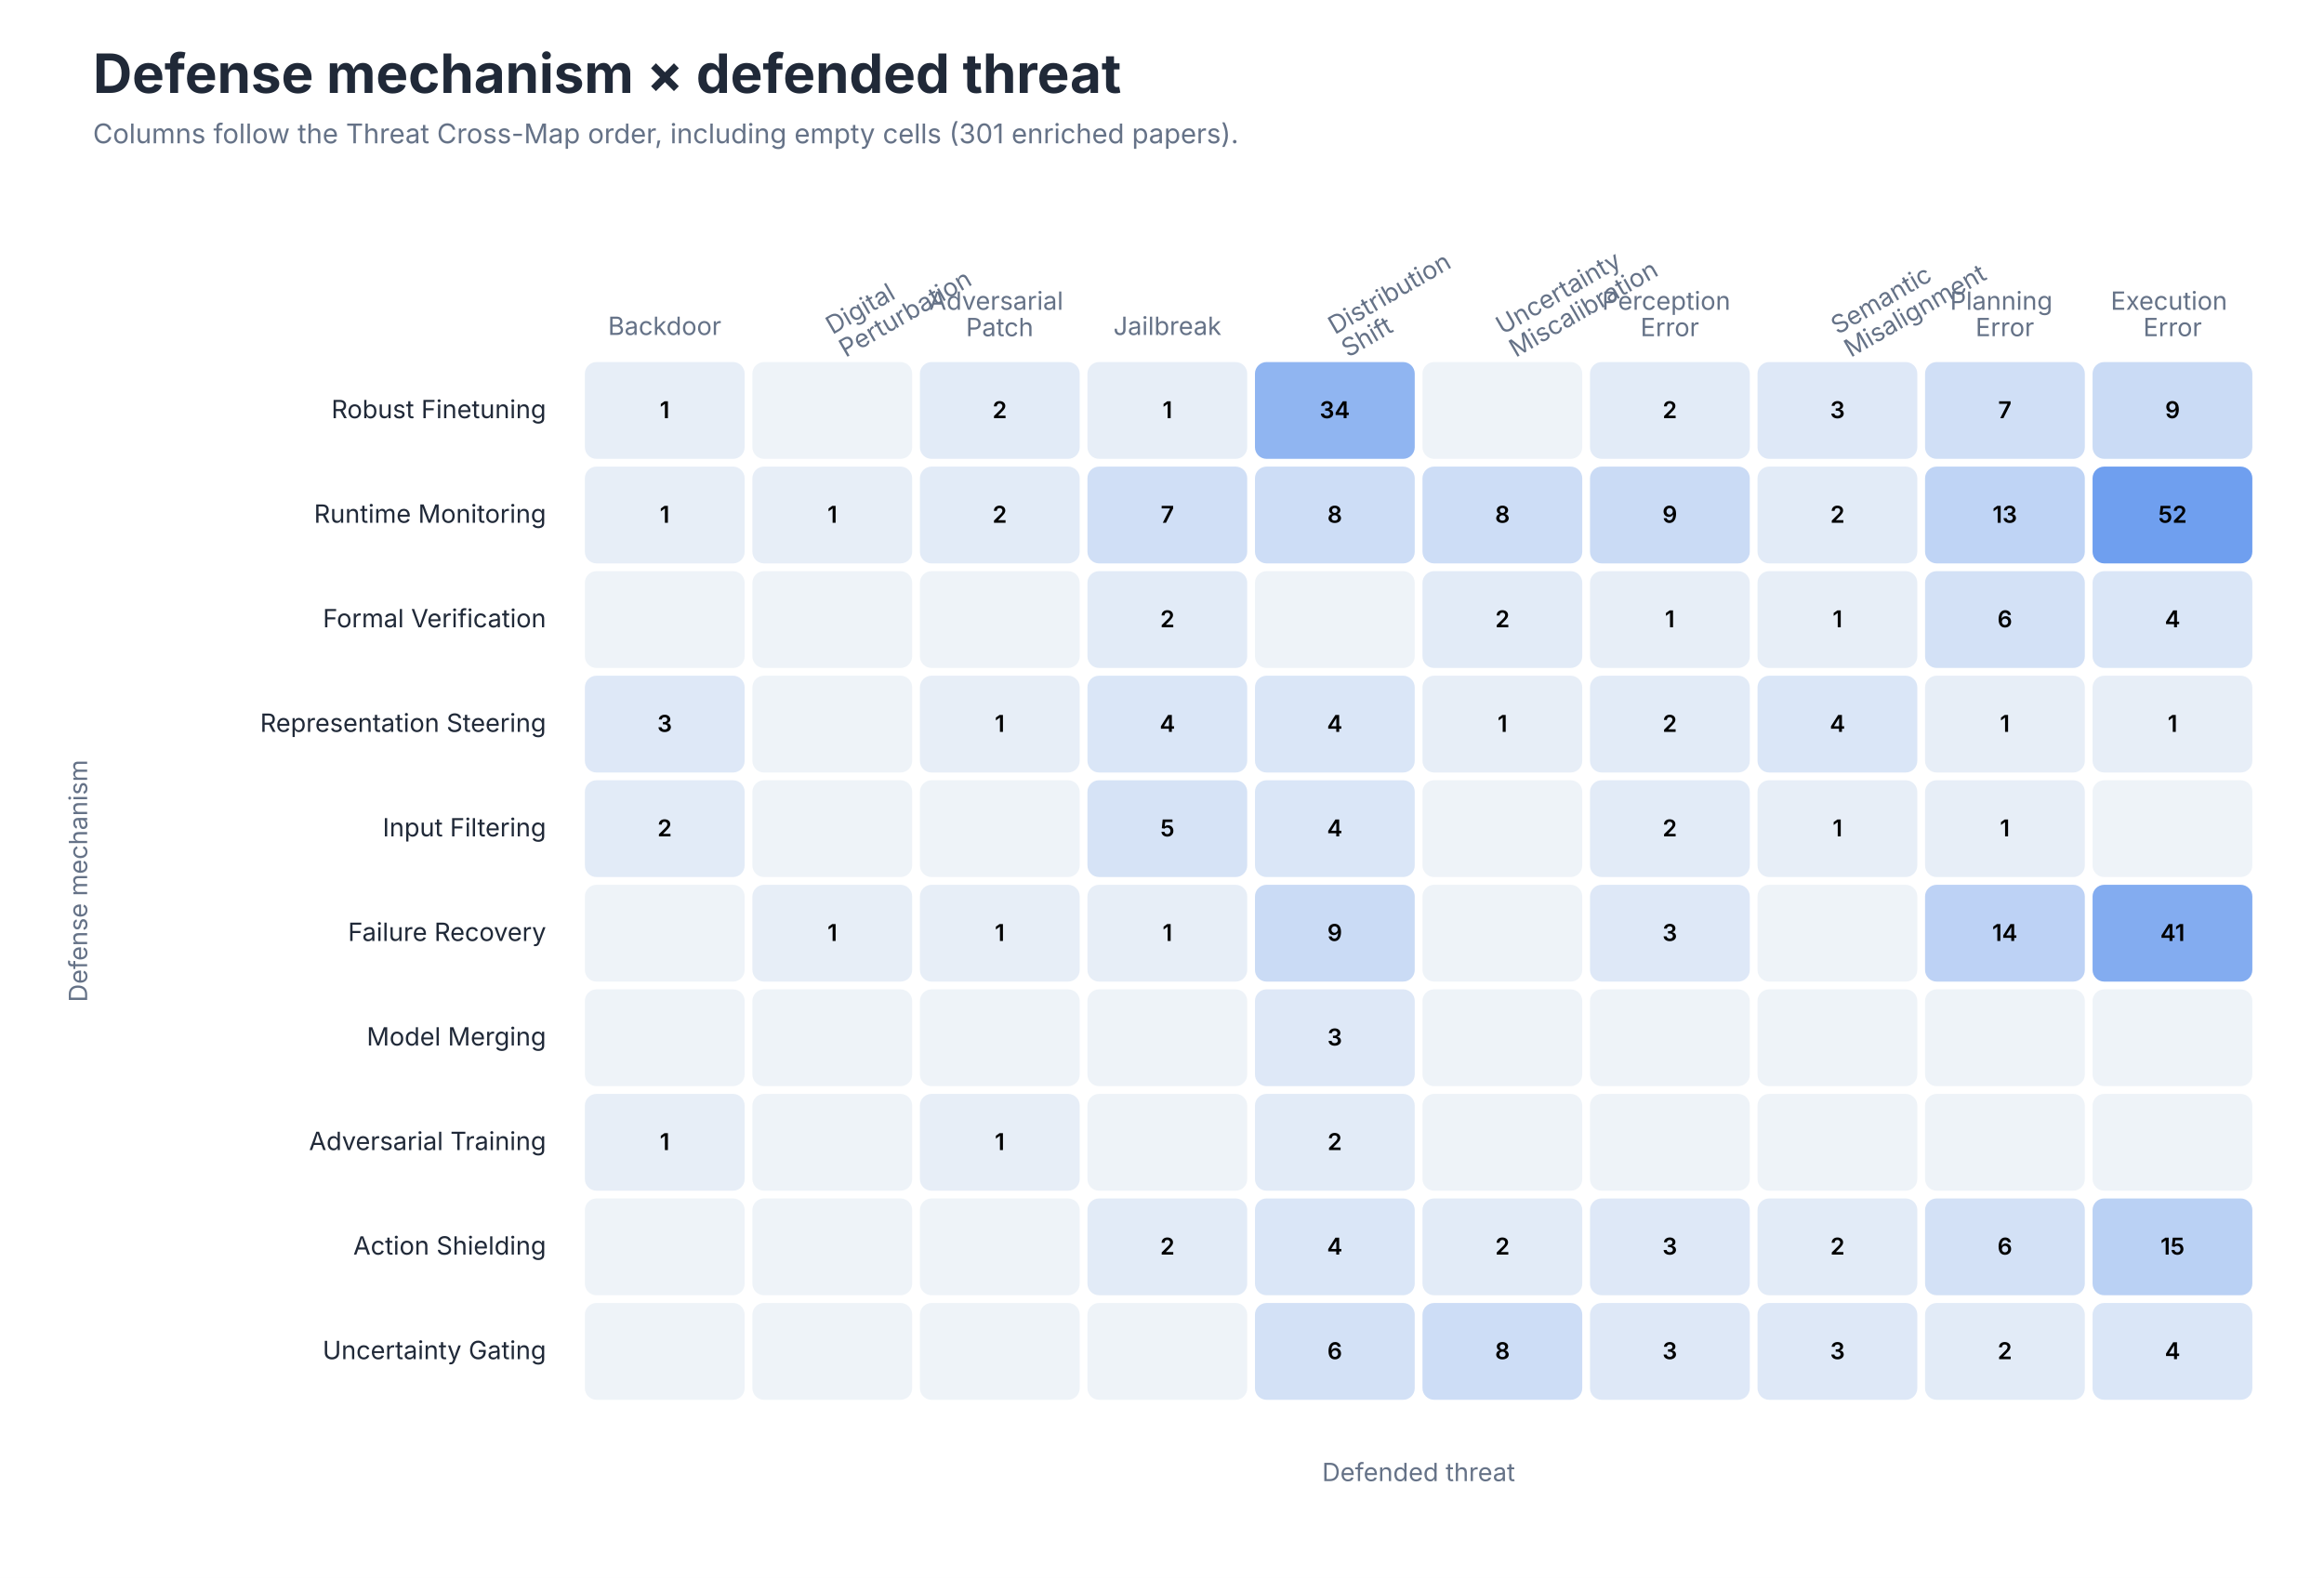
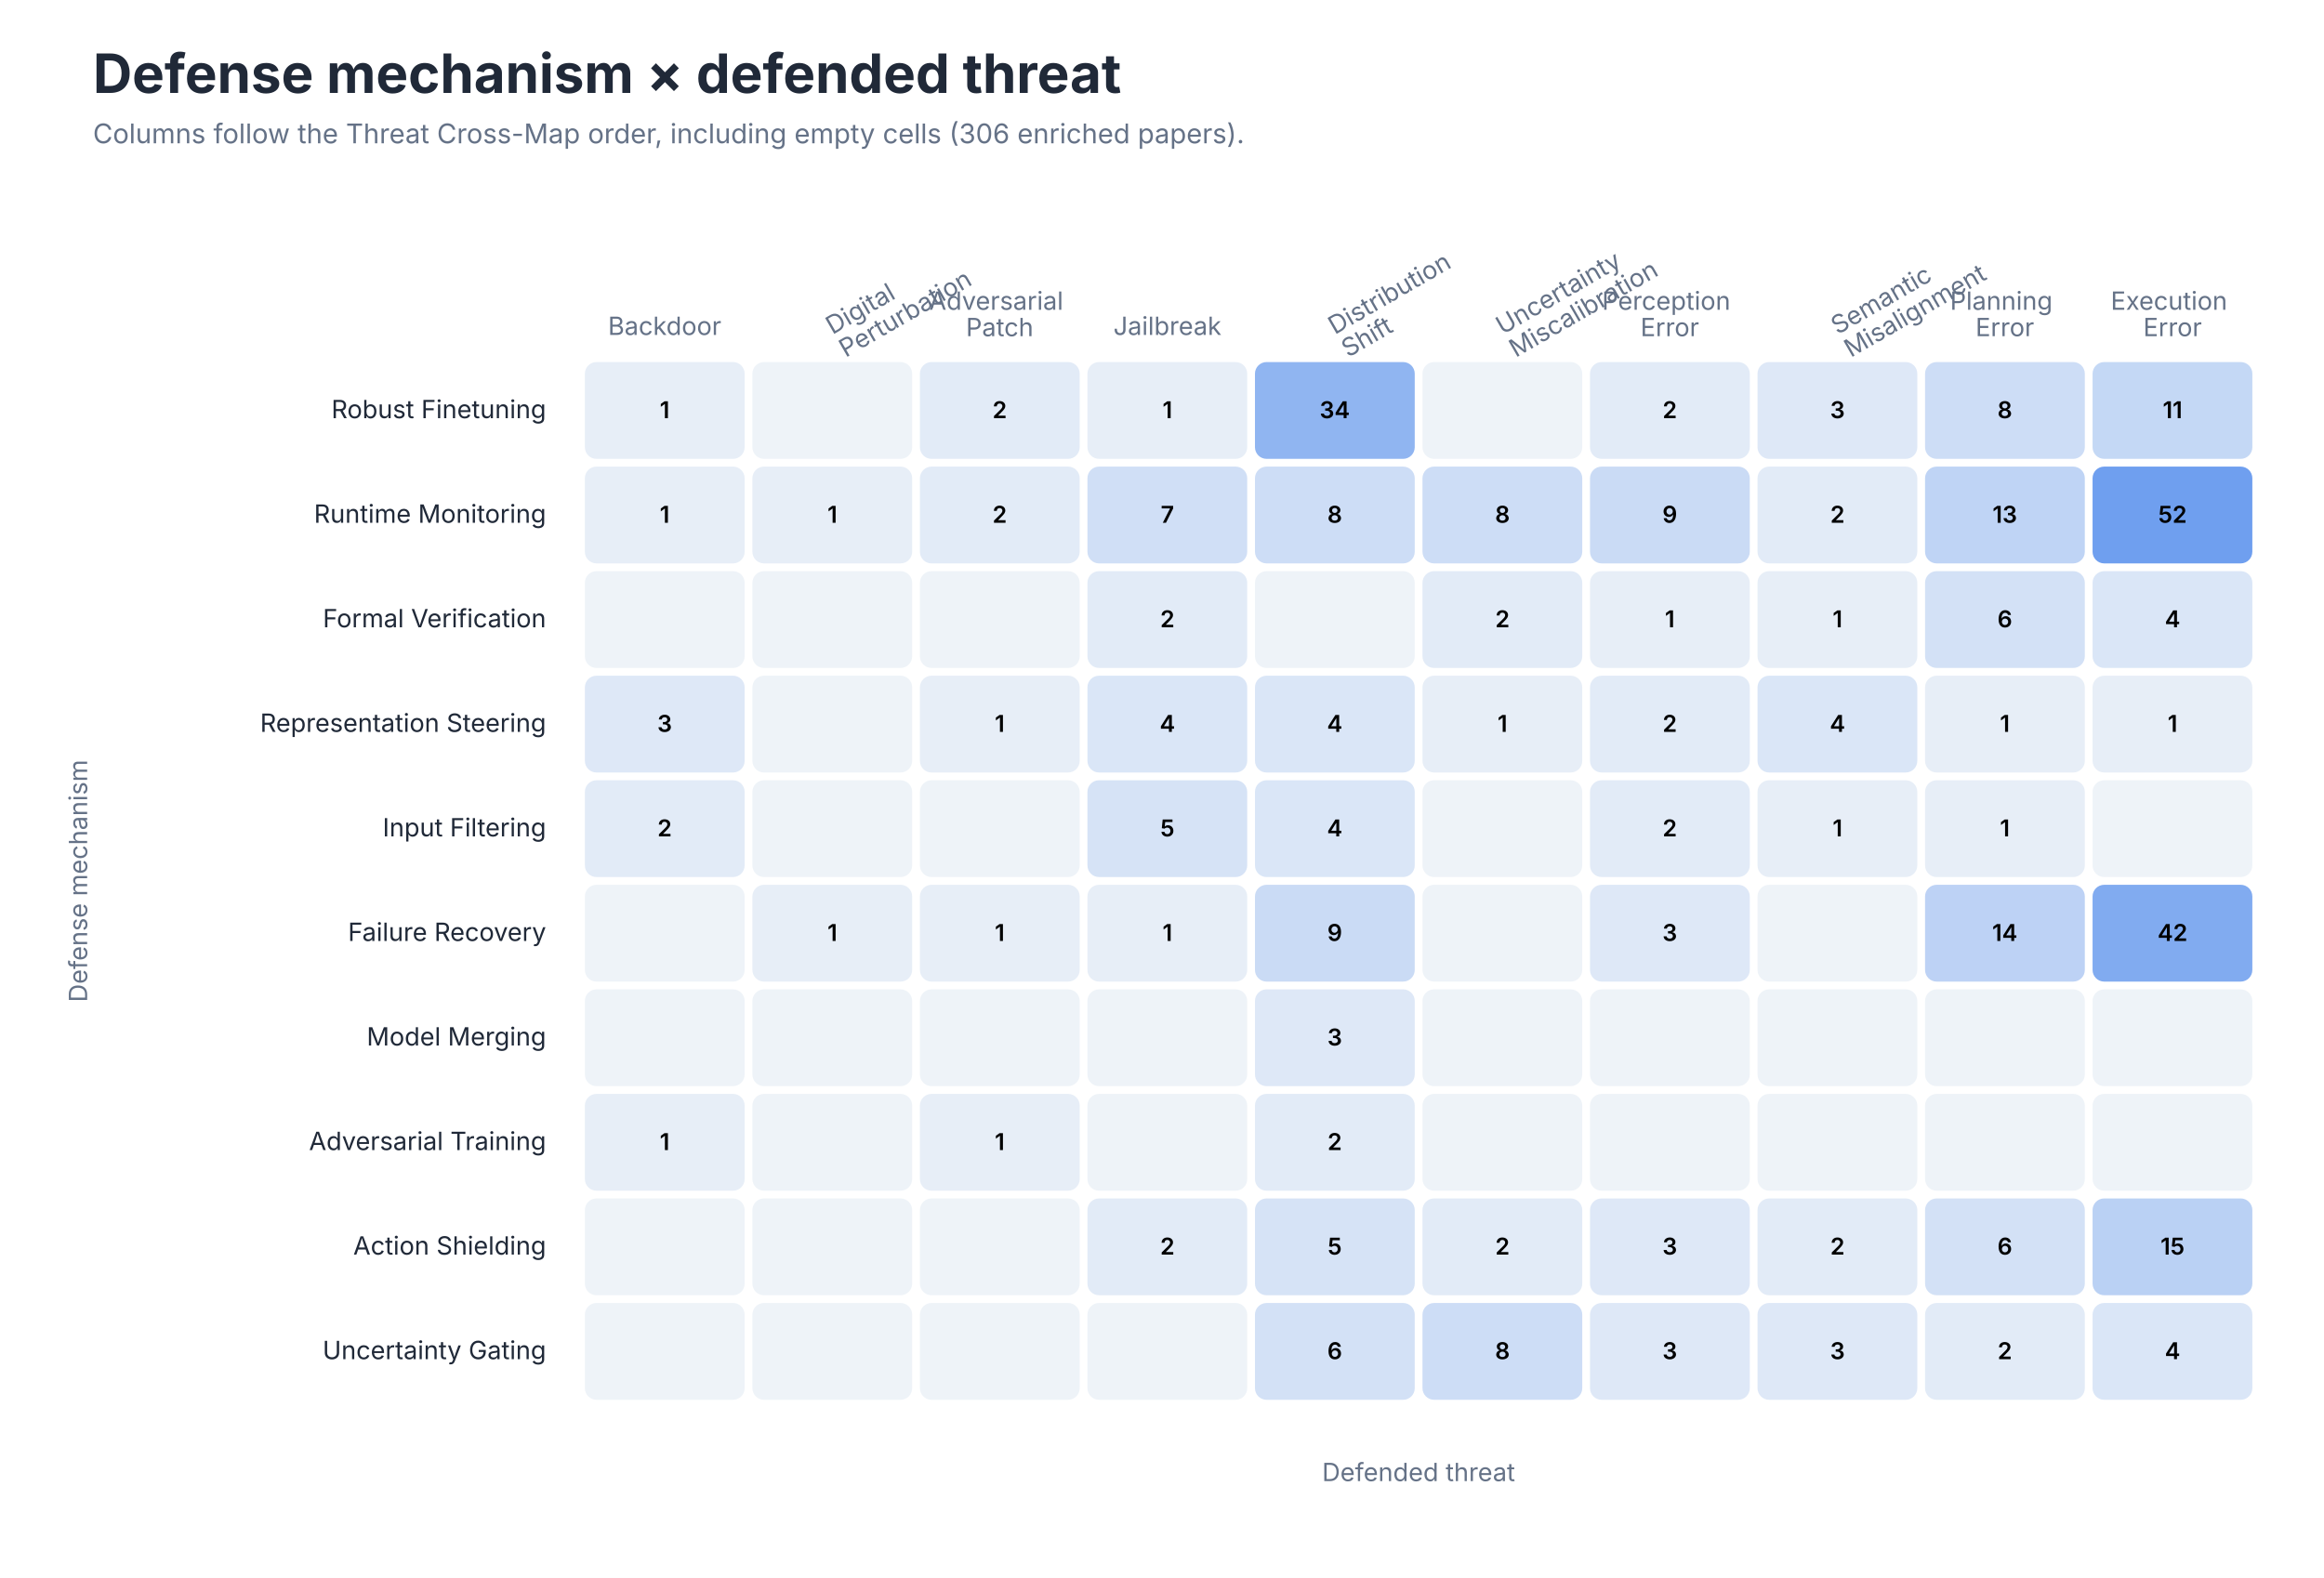
<svg xmlns="http://www.w3.org/2000/svg" role="img" aria-labelledby="title desc" viewBox="0 0 1200 815">
  <style>
text { font-family: -apple-system, BlinkMacSystemFont, 'Segoe UI', sans-serif; }
.title { font-size: 28px; font-weight: 650; fill: #202938; }
.subtitle { font-size: 14px; fill: #657287; }
.axis { font-size: 13px; fill: #657287; }
.label { font-size: 13px; fill: #202938; }
.small { font-size: 11px; fill: #657287; }
</style>
  <rect width="1200" height="815" fill="#FFFFFF" />
  <text class="title" x="48" y="48">Defense mechanism × defended threat</text>
-   <text class="subtitle" x="48" y="74">Columns follow the Threat Cross-Map order, including empty cells (301 enriched papers).</text>
+   <text class="subtitle" x="48" y="74">Columns follow the Threat Cross-Map order, including empty cells (306 enriched papers).</text>
  <text class="axis" text-anchor="middle" x="343.2" y="173.0">
    <tspan x="343.2" dy="0em">Backdoor</tspan>
  </text>
  <text class="axis" text-anchor="start" transform="translate(429.8 173.0) rotate(-30)">
    <tspan x="0" dy="0em">Digital</tspan>
    <tspan x="0" dy="1.05em">Perturbation</tspan>
  </text>
  <text class="axis" text-anchor="middle" x="516.2" y="160.0">
    <tspan x="516.2" dy="0em">Adversarial</tspan>
    <tspan x="516.2" dy="1.05em">Patch</tspan>
  </text>
  <text class="axis" text-anchor="middle" x="602.8" y="173.0">
    <tspan x="602.8" dy="0em">Jailbreak</tspan>
  </text>
  <text class="axis" text-anchor="start" transform="translate(689.2 173.0) rotate(-30)">
    <tspan x="0" dy="0em">Distribution</tspan>
    <tspan x="0" dy="1.05em">Shift</tspan>
  </text>
  <text class="axis" text-anchor="start" transform="translate(775.8 173.0) rotate(-30)">
    <tspan x="0" dy="0em">Uncertainty</tspan>
    <tspan x="0" dy="1.05em">Miscalibration</tspan>
  </text>
  <text class="axis" text-anchor="middle" x="862.2" y="160.0">
    <tspan x="862.2" dy="0em">Perception</tspan>
    <tspan x="862.2" dy="1.05em">Error</tspan>
  </text>
  <text class="axis" text-anchor="start" transform="translate(948.8 173.0) rotate(-30)">
    <tspan x="0" dy="0em">Semantic</tspan>
    <tspan x="0" dy="1.05em">Misalignment</tspan>
  </text>
  <text class="axis" text-anchor="middle" x="1035.2" y="160.0">
    <tspan x="1035.2" dy="0em">Planning</tspan>
    <tspan x="1035.2" dy="1.05em">Error</tspan>
  </text>
  <text class="axis" text-anchor="middle" x="1121.8" y="160.0">
    <tspan x="1121.8" dy="0em">Execution</tspan>
    <tspan x="1121.8" dy="1.05em">Error</tspan>
  </text>
  <text class="label" x="282" y="216.0" text-anchor="end">Robust Finetuning</text>
  <rect x="302.0" y="187" width="82.5" height="50" rx="6" fill="#E7EEF7" />
  <text x="343.2" y="216.0" text-anchor="middle" font-size="12" font-weight="600" fill="#000000">1</text>
  <rect x="388.5" y="187" width="82.5" height="50" rx="6" fill="#EEF3F8" />
  <text x="429.8" y="216.0" text-anchor="middle" font-size="12" font-weight="600" fill="#000000" />
  <rect x="475.0" y="187" width="82.5" height="50" rx="6" fill="#E2EBF7" />
  <text x="516.2" y="216.0" text-anchor="middle" font-size="12" font-weight="600" fill="#000000">2</text>
  <rect x="561.5" y="187" width="82.5" height="50" rx="6" fill="#E7EEF7" />
  <text x="602.8" y="216.0" text-anchor="middle" font-size="12" font-weight="600" fill="#000000">1</text>
  <rect x="648.0" y="187" width="82.5" height="50" rx="6" fill="#90B5F1" />
  <text x="689.2" y="216.0" text-anchor="middle" font-size="12" font-weight="600" fill="#000000">34</text>
  <rect x="734.5" y="187" width="82.5" height="50" rx="6" fill="#EEF3F8" />
  <text x="775.8" y="216.0" text-anchor="middle" font-size="12" font-weight="600" fill="#000000" />
  <rect x="821.0" y="187" width="82.5" height="50" rx="6" fill="#E2EBF7" />
  <text x="862.2" y="216.0" text-anchor="middle" font-size="12" font-weight="600" fill="#000000">2</text>
  <rect x="907.5" y="187" width="82.5" height="50" rx="6" fill="#DEE8F7" />
  <text x="948.8" y="216.0" text-anchor="middle" font-size="12" font-weight="600" fill="#000000">3</text>
-   <rect x="994.0" y="187" width="82.5" height="50" rx="6" fill="#D0DFF6" />
-   <text x="1035.2" y="216.0" text-anchor="middle" font-size="12" font-weight="600" fill="#000000">7</text>
-   <rect x="1080.5" y="187" width="82.5" height="50" rx="6" fill="#CADBF5" />
-   <text x="1121.8" y="216.0" text-anchor="middle" font-size="12" font-weight="600" fill="#000000">9</text>
+   <rect x="994.0" y="187" width="82.5" height="50" rx="6" fill="#CDDDF6" />
+   <text x="1035.2" y="216.0" text-anchor="middle" font-size="12" font-weight="600" fill="#000000">8</text>
+   <rect x="1080.5" y="187" width="82.5" height="50" rx="6" fill="#C4D8F5" />
+   <text x="1121.8" y="216.0" text-anchor="middle" font-size="12" font-weight="600" fill="#000000">11</text>
  <text class="label" x="282" y="270.0" text-anchor="end">Runtime Monitoring</text>
  <rect x="302.0" y="241" width="82.5" height="50" rx="6" fill="#E7EEF7" />
  <text x="343.2" y="270.0" text-anchor="middle" font-size="12" font-weight="600" fill="#000000">1</text>
  <rect x="388.5" y="241" width="82.5" height="50" rx="6" fill="#E7EEF7" />
  <text x="429.8" y="270.0" text-anchor="middle" font-size="12" font-weight="600" fill="#000000">1</text>
  <rect x="475.0" y="241" width="82.5" height="50" rx="6" fill="#E2EBF7" />
  <text x="516.2" y="270.0" text-anchor="middle" font-size="12" font-weight="600" fill="#000000">2</text>
  <rect x="561.5" y="241" width="82.5" height="50" rx="6" fill="#D0DFF6" />
  <text x="602.8" y="270.0" text-anchor="middle" font-size="12" font-weight="600" fill="#000000">7</text>
  <rect x="648.0" y="241" width="82.5" height="50" rx="6" fill="#CDDDF6" />
  <text x="689.2" y="270.0" text-anchor="middle" font-size="12" font-weight="600" fill="#000000">8</text>
  <rect x="734.5" y="241" width="82.5" height="50" rx="6" fill="#CDDDF6" />
  <text x="775.8" y="270.0" text-anchor="middle" font-size="12" font-weight="600" fill="#000000">8</text>
  <rect x="821.0" y="241" width="82.5" height="50" rx="6" fill="#CADBF5" />
  <text x="862.2" y="270.0" text-anchor="middle" font-size="12" font-weight="600" fill="#000000">9</text>
  <rect x="907.5" y="241" width="82.5" height="50" rx="6" fill="#E2EBF7" />
  <text x="948.8" y="270.0" text-anchor="middle" font-size="12" font-weight="600" fill="#000000">2</text>
  <rect x="994.0" y="241" width="82.5" height="50" rx="6" fill="#BFD4F5" />
  <text x="1035.2" y="270.0" text-anchor="middle" font-size="12" font-weight="600" fill="#000000">13</text>
  <rect x="1080.5" y="241" width="82.5" height="50" rx="6" fill="#6F9FEF" />
  <text x="1121.8" y="270.0" text-anchor="middle" font-size="12" font-weight="600" fill="#000000">52</text>
  <text class="label" x="282" y="324.0" text-anchor="end">Formal Verification</text>
  <rect x="302.0" y="295" width="82.5" height="50" rx="6" fill="#EEF3F8" />
  <text x="343.2" y="324.0" text-anchor="middle" font-size="12" font-weight="600" fill="#000000" />
  <rect x="388.5" y="295" width="82.5" height="50" rx="6" fill="#EEF3F8" />
  <text x="429.8" y="324.0" text-anchor="middle" font-size="12" font-weight="600" fill="#000000" />
  <rect x="475.0" y="295" width="82.5" height="50" rx="6" fill="#EEF3F8" />
  <text x="516.2" y="324.0" text-anchor="middle" font-size="12" font-weight="600" fill="#000000" />
  <rect x="561.5" y="295" width="82.5" height="50" rx="6" fill="#E2EBF7" />
  <text x="602.8" y="324.0" text-anchor="middle" font-size="12" font-weight="600" fill="#000000">2</text>
  <rect x="648.0" y="295" width="82.5" height="50" rx="6" fill="#EEF3F8" />
  <text x="689.2" y="324.0" text-anchor="middle" font-size="12" font-weight="600" fill="#000000" />
  <rect x="734.5" y="295" width="82.5" height="50" rx="6" fill="#E2EBF7" />
  <text x="775.8" y="324.0" text-anchor="middle" font-size="12" font-weight="600" fill="#000000">2</text>
  <rect x="821.0" y="295" width="82.5" height="50" rx="6" fill="#E7EEF7" />
  <text x="862.2" y="324.0" text-anchor="middle" font-size="12" font-weight="600" fill="#000000">1</text>
  <rect x="907.5" y="295" width="82.5" height="50" rx="6" fill="#E7EEF7" />
  <text x="948.8" y="324.0" text-anchor="middle" font-size="12" font-weight="600" fill="#000000">1</text>
  <rect x="994.0" y="295" width="82.5" height="50" rx="6" fill="#D3E1F6" />
  <text x="1035.2" y="324.0" text-anchor="middle" font-size="12" font-weight="600" fill="#000000">6</text>
  <rect x="1080.5" y="295" width="82.5" height="50" rx="6" fill="#DAE6F7" />
  <text x="1121.8" y="324.0" text-anchor="middle" font-size="12" font-weight="600" fill="#000000">4</text>
  <text class="label" x="282" y="378.0" text-anchor="end">Representation Steering</text>
  <rect x="302.0" y="349" width="82.5" height="50" rx="6" fill="#DEE8F7" />
  <text x="343.2" y="378.0" text-anchor="middle" font-size="12" font-weight="600" fill="#000000">3</text>
  <rect x="388.5" y="349" width="82.5" height="50" rx="6" fill="#EEF3F8" />
  <text x="429.8" y="378.0" text-anchor="middle" font-size="12" font-weight="600" fill="#000000" />
  <rect x="475.0" y="349" width="82.5" height="50" rx="6" fill="#E7EEF7" />
  <text x="516.2" y="378.0" text-anchor="middle" font-size="12" font-weight="600" fill="#000000">1</text>
  <rect x="561.5" y="349" width="82.5" height="50" rx="6" fill="#DAE6F7" />
  <text x="602.8" y="378.0" text-anchor="middle" font-size="12" font-weight="600" fill="#000000">4</text>
  <rect x="648.0" y="349" width="82.5" height="50" rx="6" fill="#DAE6F7" />
  <text x="689.2" y="378.0" text-anchor="middle" font-size="12" font-weight="600" fill="#000000">4</text>
  <rect x="734.5" y="349" width="82.5" height="50" rx="6" fill="#E7EEF7" />
  <text x="775.8" y="378.0" text-anchor="middle" font-size="12" font-weight="600" fill="#000000">1</text>
  <rect x="821.0" y="349" width="82.5" height="50" rx="6" fill="#E2EBF7" />
  <text x="862.2" y="378.0" text-anchor="middle" font-size="12" font-weight="600" fill="#000000">2</text>
  <rect x="907.5" y="349" width="82.5" height="50" rx="6" fill="#DAE6F7" />
  <text x="948.8" y="378.0" text-anchor="middle" font-size="12" font-weight="600" fill="#000000">4</text>
  <rect x="994.0" y="349" width="82.5" height="50" rx="6" fill="#E7EEF7" />
  <text x="1035.2" y="378.0" text-anchor="middle" font-size="12" font-weight="600" fill="#000000">1</text>
  <rect x="1080.5" y="349" width="82.5" height="50" rx="6" fill="#E7EEF7" />
  <text x="1121.8" y="378.0" text-anchor="middle" font-size="12" font-weight="600" fill="#000000">1</text>
  <text class="label" x="282" y="432.0" text-anchor="end">Input Filtering</text>
  <rect x="302.0" y="403" width="82.5" height="50" rx="6" fill="#E2EBF7" />
  <text x="343.2" y="432.0" text-anchor="middle" font-size="12" font-weight="600" fill="#000000">2</text>
  <rect x="388.5" y="403" width="82.5" height="50" rx="6" fill="#EEF3F8" />
  <text x="429.8" y="432.0" text-anchor="middle" font-size="12" font-weight="600" fill="#000000" />
  <rect x="475.0" y="403" width="82.5" height="50" rx="6" fill="#EEF3F8" />
  <text x="516.2" y="432.0" text-anchor="middle" font-size="12" font-weight="600" fill="#000000" />
  <rect x="561.5" y="403" width="82.5" height="50" rx="6" fill="#D6E3F6" />
  <text x="602.8" y="432.0" text-anchor="middle" font-size="12" font-weight="600" fill="#000000">5</text>
  <rect x="648.0" y="403" width="82.5" height="50" rx="6" fill="#DAE6F7" />
  <text x="689.2" y="432.0" text-anchor="middle" font-size="12" font-weight="600" fill="#000000">4</text>
  <rect x="734.5" y="403" width="82.5" height="50" rx="6" fill="#EEF3F8" />
  <text x="775.8" y="432.0" text-anchor="middle" font-size="12" font-weight="600" fill="#000000" />
  <rect x="821.0" y="403" width="82.5" height="50" rx="6" fill="#E2EBF7" />
  <text x="862.2" y="432.0" text-anchor="middle" font-size="12" font-weight="600" fill="#000000">2</text>
  <rect x="907.5" y="403" width="82.5" height="50" rx="6" fill="#E7EEF7" />
  <text x="948.8" y="432.0" text-anchor="middle" font-size="12" font-weight="600" fill="#000000">1</text>
  <rect x="994.0" y="403" width="82.5" height="50" rx="6" fill="#E7EEF7" />
  <text x="1035.2" y="432.0" text-anchor="middle" font-size="12" font-weight="600" fill="#000000">1</text>
  <rect x="1080.5" y="403" width="82.5" height="50" rx="6" fill="#EEF3F8" />
  <text x="1121.8" y="432.0" text-anchor="middle" font-size="12" font-weight="600" fill="#000000" />
  <text class="label" x="282" y="486.0" text-anchor="end">Failure Recovery</text>
  <rect x="302.0" y="457" width="82.5" height="50" rx="6" fill="#EEF3F8" />
  <text x="343.2" y="486.0" text-anchor="middle" font-size="12" font-weight="600" fill="#000000" />
  <rect x="388.5" y="457" width="82.5" height="50" rx="6" fill="#E7EEF7" />
  <text x="429.8" y="486.0" text-anchor="middle" font-size="12" font-weight="600" fill="#000000">1</text>
  <rect x="475.0" y="457" width="82.5" height="50" rx="6" fill="#E7EEF7" />
  <text x="516.2" y="486.0" text-anchor="middle" font-size="12" font-weight="600" fill="#000000">1</text>
  <rect x="561.5" y="457" width="82.5" height="50" rx="6" fill="#E7EEF7" />
  <text x="602.8" y="486.0" text-anchor="middle" font-size="12" font-weight="600" fill="#000000">1</text>
  <rect x="648.0" y="457" width="82.5" height="50" rx="6" fill="#CADBF5" />
  <text x="689.2" y="486.0" text-anchor="middle" font-size="12" font-weight="600" fill="#000000">9</text>
  <rect x="734.5" y="457" width="82.5" height="50" rx="6" fill="#EEF3F8" />
  <text x="775.8" y="486.0" text-anchor="middle" font-size="12" font-weight="600" fill="#000000" />
  <rect x="821.0" y="457" width="82.5" height="50" rx="6" fill="#DEE8F7" />
  <text x="862.2" y="486.0" text-anchor="middle" font-size="12" font-weight="600" fill="#000000">3</text>
  <rect x="907.5" y="457" width="82.5" height="50" rx="6" fill="#EEF3F8" />
  <text x="948.8" y="486.0" text-anchor="middle" font-size="12" font-weight="600" fill="#000000" />
  <rect x="994.0" y="457" width="82.5" height="50" rx="6" fill="#BDD2F5" />
  <text x="1035.2" y="486.0" text-anchor="middle" font-size="12" font-weight="600" fill="#000000">14</text>
-   <rect x="1080.5" y="457" width="82.5" height="50" rx="6" fill="#83ACF0" />
-   <text x="1121.8" y="486.0" text-anchor="middle" font-size="12" font-weight="600" fill="#000000">41</text>
+   <rect x="1080.5" y="457" width="82.5" height="50" rx="6" fill="#81ABF0" />
+   <text x="1121.8" y="486.0" text-anchor="middle" font-size="12" font-weight="600" fill="#000000">42</text>
  <text class="label" x="282" y="540.0" text-anchor="end">Model Merging</text>
  <rect x="302.0" y="511" width="82.5" height="50" rx="6" fill="#EEF3F8" />
  <text x="343.2" y="540.0" text-anchor="middle" font-size="12" font-weight="600" fill="#000000" />
  <rect x="388.5" y="511" width="82.5" height="50" rx="6" fill="#EEF3F8" />
  <text x="429.8" y="540.0" text-anchor="middle" font-size="12" font-weight="600" fill="#000000" />
  <rect x="475.0" y="511" width="82.5" height="50" rx="6" fill="#EEF3F8" />
  <text x="516.2" y="540.0" text-anchor="middle" font-size="12" font-weight="600" fill="#000000" />
  <rect x="561.5" y="511" width="82.5" height="50" rx="6" fill="#EEF3F8" />
  <text x="602.8" y="540.0" text-anchor="middle" font-size="12" font-weight="600" fill="#000000" />
  <rect x="648.0" y="511" width="82.5" height="50" rx="6" fill="#DEE8F7" />
  <text x="689.2" y="540.0" text-anchor="middle" font-size="12" font-weight="600" fill="#000000">3</text>
  <rect x="734.5" y="511" width="82.5" height="50" rx="6" fill="#EEF3F8" />
  <text x="775.8" y="540.0" text-anchor="middle" font-size="12" font-weight="600" fill="#000000" />
  <rect x="821.0" y="511" width="82.5" height="50" rx="6" fill="#EEF3F8" />
  <text x="862.2" y="540.0" text-anchor="middle" font-size="12" font-weight="600" fill="#000000" />
  <rect x="907.5" y="511" width="82.5" height="50" rx="6" fill="#EEF3F8" />
  <text x="948.8" y="540.0" text-anchor="middle" font-size="12" font-weight="600" fill="#000000" />
  <rect x="994.0" y="511" width="82.5" height="50" rx="6" fill="#EEF3F8" />
  <text x="1035.2" y="540.0" text-anchor="middle" font-size="12" font-weight="600" fill="#000000" />
  <rect x="1080.5" y="511" width="82.5" height="50" rx="6" fill="#EEF3F8" />
  <text x="1121.8" y="540.0" text-anchor="middle" font-size="12" font-weight="600" fill="#000000" />
  <text class="label" x="282" y="594.0" text-anchor="end">Adversarial Training</text>
  <rect x="302.0" y="565" width="82.5" height="50" rx="6" fill="#E7EEF7" />
  <text x="343.2" y="594.0" text-anchor="middle" font-size="12" font-weight="600" fill="#000000">1</text>
  <rect x="388.5" y="565" width="82.5" height="50" rx="6" fill="#EEF3F8" />
  <text x="429.8" y="594.0" text-anchor="middle" font-size="12" font-weight="600" fill="#000000" />
  <rect x="475.0" y="565" width="82.5" height="50" rx="6" fill="#E7EEF7" />
  <text x="516.2" y="594.0" text-anchor="middle" font-size="12" font-weight="600" fill="#000000">1</text>
  <rect x="561.5" y="565" width="82.5" height="50" rx="6" fill="#EEF3F8" />
  <text x="602.8" y="594.0" text-anchor="middle" font-size="12" font-weight="600" fill="#000000" />
  <rect x="648.0" y="565" width="82.5" height="50" rx="6" fill="#E2EBF7" />
  <text x="689.2" y="594.0" text-anchor="middle" font-size="12" font-weight="600" fill="#000000">2</text>
  <rect x="734.5" y="565" width="82.5" height="50" rx="6" fill="#EEF3F8" />
  <text x="775.8" y="594.0" text-anchor="middle" font-size="12" font-weight="600" fill="#000000" />
  <rect x="821.0" y="565" width="82.5" height="50" rx="6" fill="#EEF3F8" />
  <text x="862.2" y="594.0" text-anchor="middle" font-size="12" font-weight="600" fill="#000000" />
  <rect x="907.5" y="565" width="82.5" height="50" rx="6" fill="#EEF3F8" />
  <text x="948.8" y="594.0" text-anchor="middle" font-size="12" font-weight="600" fill="#000000" />
  <rect x="994.0" y="565" width="82.5" height="50" rx="6" fill="#EEF3F8" />
  <text x="1035.2" y="594.0" text-anchor="middle" font-size="12" font-weight="600" fill="#000000" />
  <rect x="1080.5" y="565" width="82.5" height="50" rx="6" fill="#EEF3F8" />
  <text x="1121.8" y="594.0" text-anchor="middle" font-size="12" font-weight="600" fill="#000000" />
  <text class="label" x="282" y="648.0" text-anchor="end">Action Shielding</text>
  <rect x="302.0" y="619" width="82.5" height="50" rx="6" fill="#EEF3F8" />
  <text x="343.2" y="648.0" text-anchor="middle" font-size="12" font-weight="600" fill="#000000" />
  <rect x="388.5" y="619" width="82.5" height="50" rx="6" fill="#EEF3F8" />
  <text x="429.8" y="648.0" text-anchor="middle" font-size="12" font-weight="600" fill="#000000" />
  <rect x="475.0" y="619" width="82.5" height="50" rx="6" fill="#EEF3F8" />
  <text x="516.2" y="648.0" text-anchor="middle" font-size="12" font-weight="600" fill="#000000" />
  <rect x="561.5" y="619" width="82.5" height="50" rx="6" fill="#E2EBF7" />
  <text x="602.8" y="648.0" text-anchor="middle" font-size="12" font-weight="600" fill="#000000">2</text>
-   <rect x="648.0" y="619" width="82.5" height="50" rx="6" fill="#DAE6F7" />
-   <text x="689.2" y="648.0" text-anchor="middle" font-size="12" font-weight="600" fill="#000000">4</text>
+   <rect x="648.0" y="619" width="82.5" height="50" rx="6" fill="#D6E3F6" />
+   <text x="689.2" y="648.0" text-anchor="middle" font-size="12" font-weight="600" fill="#000000">5</text>
  <rect x="734.5" y="619" width="82.5" height="50" rx="6" fill="#E2EBF7" />
  <text x="775.8" y="648.0" text-anchor="middle" font-size="12" font-weight="600" fill="#000000">2</text>
  <rect x="821.0" y="619" width="82.5" height="50" rx="6" fill="#DEE8F7" />
  <text x="862.2" y="648.0" text-anchor="middle" font-size="12" font-weight="600" fill="#000000">3</text>
  <rect x="907.5" y="619" width="82.5" height="50" rx="6" fill="#E2EBF7" />
  <text x="948.8" y="648.0" text-anchor="middle" font-size="12" font-weight="600" fill="#000000">2</text>
  <rect x="994.0" y="619" width="82.5" height="50" rx="6" fill="#D3E1F6" />
  <text x="1035.2" y="648.0" text-anchor="middle" font-size="12" font-weight="600" fill="#000000">6</text>
  <rect x="1080.5" y="619" width="82.5" height="50" rx="6" fill="#BAD1F4" />
  <text x="1121.8" y="648.0" text-anchor="middle" font-size="12" font-weight="600" fill="#000000">15</text>
  <text class="label" x="282" y="702.0" text-anchor="end">Uncertainty Gating</text>
  <rect x="302.0" y="673" width="82.5" height="50" rx="6" fill="#EEF3F8" />
  <text x="343.2" y="702.0" text-anchor="middle" font-size="12" font-weight="600" fill="#000000" />
  <rect x="388.5" y="673" width="82.5" height="50" rx="6" fill="#EEF3F8" />
  <text x="429.8" y="702.0" text-anchor="middle" font-size="12" font-weight="600" fill="#000000" />
  <rect x="475.0" y="673" width="82.5" height="50" rx="6" fill="#EEF3F8" />
  <text x="516.2" y="702.0" text-anchor="middle" font-size="12" font-weight="600" fill="#000000" />
  <rect x="561.5" y="673" width="82.5" height="50" rx="6" fill="#EEF3F8" />
  <text x="602.8" y="702.0" text-anchor="middle" font-size="12" font-weight="600" fill="#000000" />
  <rect x="648.0" y="673" width="82.5" height="50" rx="6" fill="#D3E1F6" />
  <text x="689.2" y="702.0" text-anchor="middle" font-size="12" font-weight="600" fill="#000000">6</text>
  <rect x="734.5" y="673" width="82.5" height="50" rx="6" fill="#CDDDF6" />
  <text x="775.8" y="702.0" text-anchor="middle" font-size="12" font-weight="600" fill="#000000">8</text>
  <rect x="821.0" y="673" width="82.5" height="50" rx="6" fill="#DEE8F7" />
  <text x="862.2" y="702.0" text-anchor="middle" font-size="12" font-weight="600" fill="#000000">3</text>
  <rect x="907.5" y="673" width="82.5" height="50" rx="6" fill="#DEE8F7" />
  <text x="948.8" y="702.0" text-anchor="middle" font-size="12" font-weight="600" fill="#000000">3</text>
  <rect x="994.0" y="673" width="82.5" height="50" rx="6" fill="#E2EBF7" />
  <text x="1035.2" y="702.0" text-anchor="middle" font-size="12" font-weight="600" fill="#000000">2</text>
  <rect x="1080.5" y="673" width="82.5" height="50" rx="6" fill="#DAE6F7" />
  <text x="1121.8" y="702.0" text-anchor="middle" font-size="12" font-weight="600" fill="#000000">4</text>
  <text class="axis" x="732.5" y="765" text-anchor="middle">Defended threat</text>
  <text class="axis" transform="translate(45 455.0) rotate(-90)" text-anchor="middle">Defense mechanism</text>
</svg>
